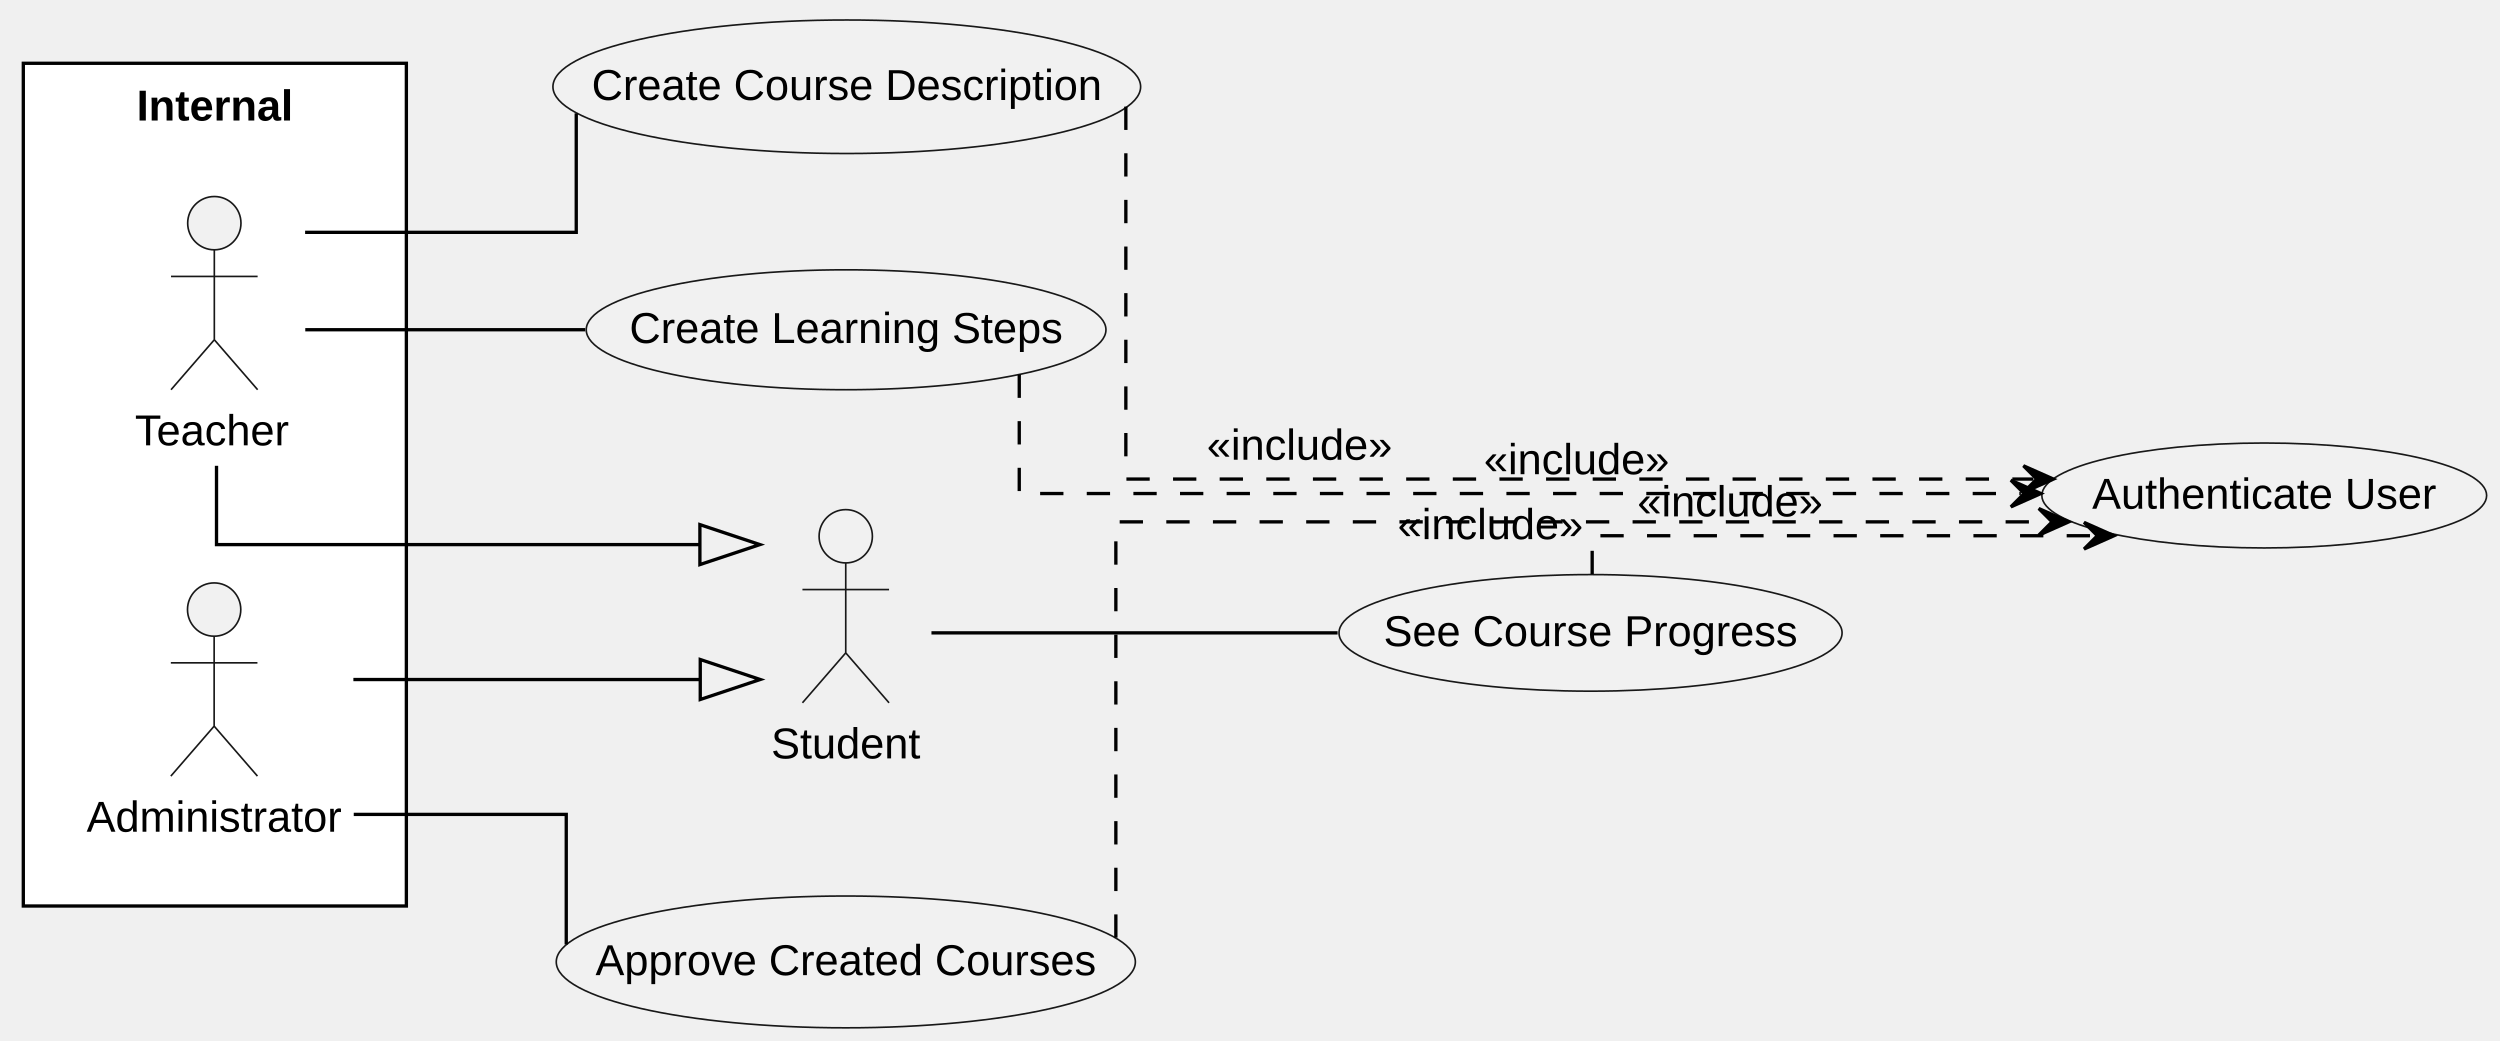
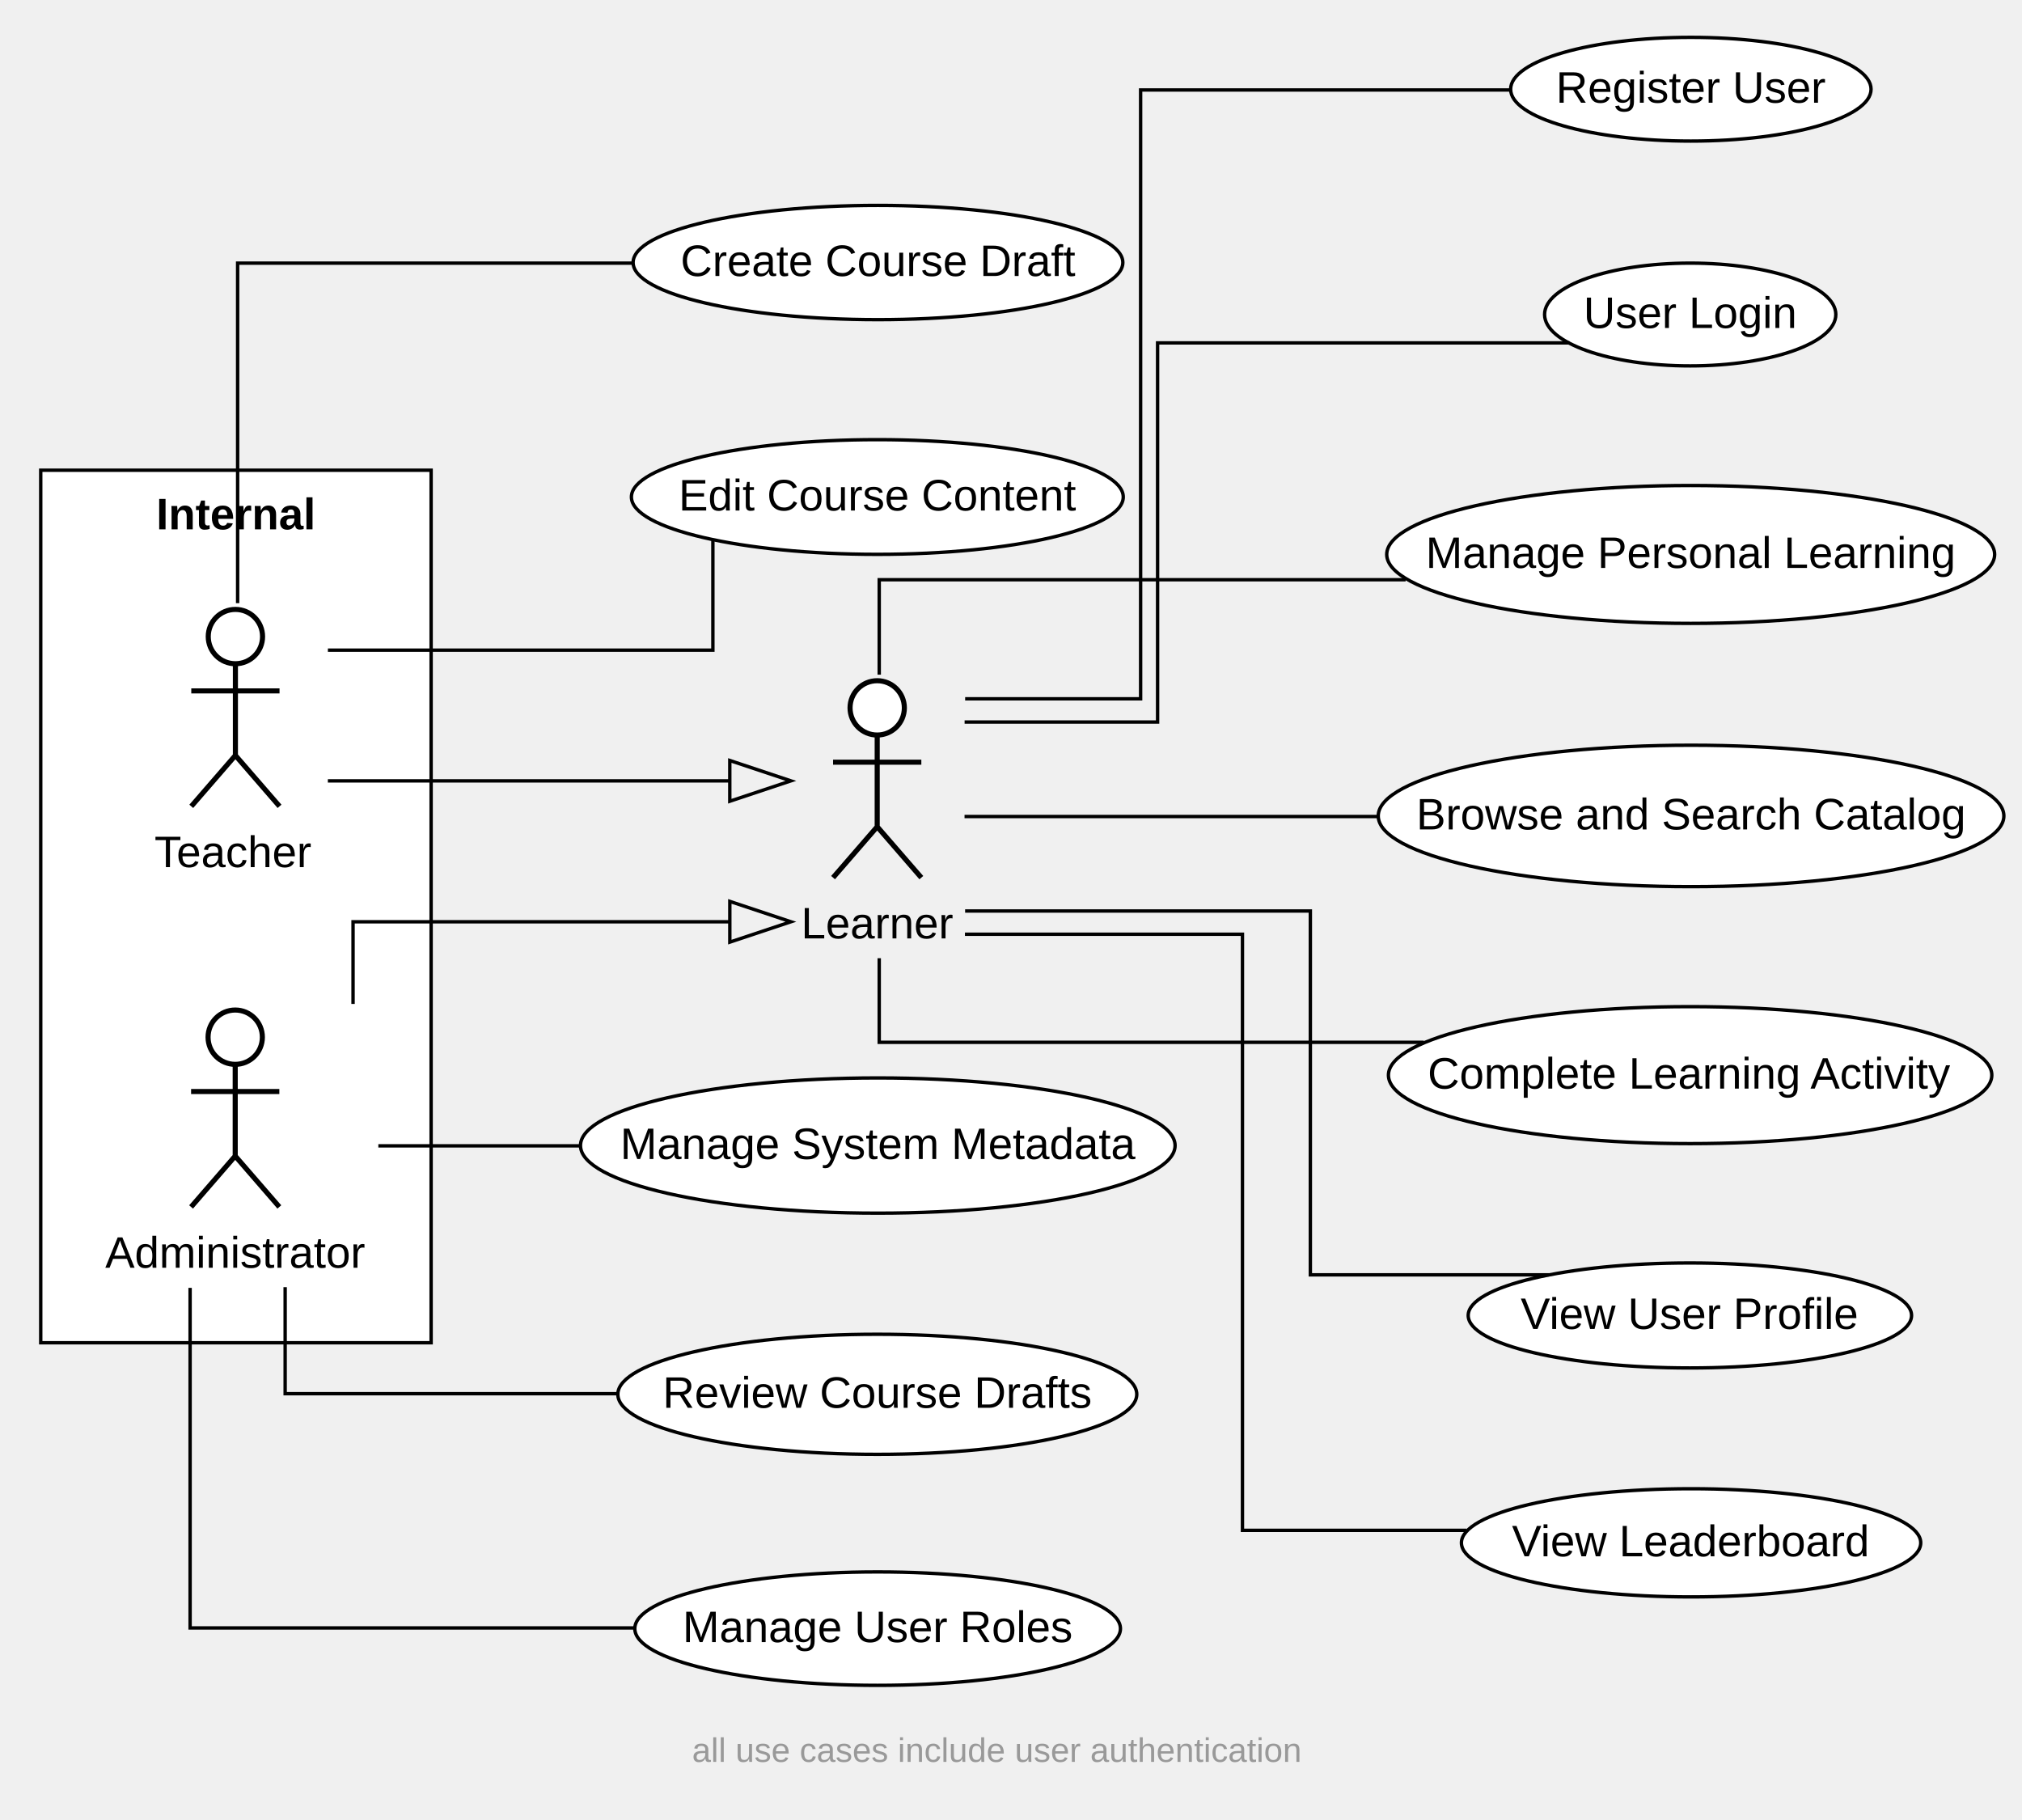
- <svg xmlns="http://www.w3.org/2000/svg" contentStyleType="text/css" data-diagram-type="DESCRIPTION" height="179.896px" preserveAspectRatio="none" style="width:430px;height:179px;background:#FFFFFF;" version="1.1" viewBox="0 0 430 179" width="430.833px" zoomAndPan="magnify">
+ <svg xmlns="http://www.w3.org/2000/svg" contentStyleType="text/css" data-diagram-type="DESCRIPTION" height="1228.333px" preserveAspectRatio="none" style="width:1365px;height:1228px;background:#FFFFFF;" version="1.1" viewBox="0 0 1365 1228" width="1365.833px" zoomAndPan="magnify">
  <defs />
  <g>
    <g class="cluster" data-entity="Internal" data-source-line="7" data-uid="ent0003" id="cluster_Internal">
-       <rect fill="#FFFFFF" height="144.948" style="stroke:#000000;stroke-width:0.573;" width="65.885" x="4.01" y="10.885" />
-       <text fill="#000000" font-family="Arial" font-size="7.448" font-weight="bold" lengthAdjust="spacing" textLength="26.901" x="23.503" y="20.736">Internal</text>
+       <rect fill="#FFFFFF" height="588.958" style="stroke:#000000;stroke-width:2.292;" width="263.542" x="27.5" y="317.396" />
+       <text fill="#000000" font-family="Arial" font-size="29.792" font-weight="bold" lengthAdjust="spacing" textLength="107.602" x="105.47" y="357.286">Internal</text>
    </g>
    <g class="entity" data-entity="t" data-source-line="8" data-uid="ent0004" id="entity_t">
-       <ellipse cx="36.864" cy="38.385" fill="#F1F1F1" rx="4.583" ry="4.583" style="stroke:#181818;stroke-width:0.286;" />
-       <path d="M36.864,42.969 L36.864,58.438 M29.416,47.552 L44.312,47.552 M36.864,58.438 L29.416,67.031 M36.864,58.438 L44.312,67.031" fill="none" style="stroke:#181818;stroke-width:0.286;" />
-       <text fill="#000000" font-family="Arial" font-size="7.448" lengthAdjust="spacing" textLength="27.322" x="23.203" y="76.595">Teacher</text>
+       <ellipse cx="158.916" cy="429.688" fill="#FFFFFF" rx="18.333" ry="18.333" style="stroke:#000000;stroke-width:3.438;" />
+       <path d="M158.916,448.021 L158.916,509.896 M129.124,466.354 L188.707,466.354 M158.916,509.896 L129.124,544.271 M158.916,509.896 L188.707,544.271" fill="none" style="stroke:#000000;stroke-width:3.438;" />
+       <text fill="#000000" font-family="Arial" font-size="29.792" lengthAdjust="spacing" textLength="109.289" x="104.271" y="585.307">Teacher</text>
    </g>
    <g class="entity" data-entity="a" data-source-line="9" data-uid="ent0005" id="entity_a">
-       <ellipse cx="36.832" cy="104.844" fill="#F1F1F1" rx="4.583" ry="4.583" style="stroke:#181818;stroke-width:0.286;" />
-       <path d="M36.832,109.427 L36.832,124.896 M29.384,114.01 L44.28,114.01 M36.832,124.896 L29.384,133.49 M36.832,124.896 L44.28,133.49" fill="none" style="stroke:#181818;stroke-width:0.286;" />
-       <text fill="#000000" font-family="Arial" font-size="7.448" lengthAdjust="spacing" textLength="43.873" x="14.896" y="143.054">Administrator</text>
+       <ellipse cx="158.787" cy="700.104" fill="#FFFFFF" rx="18.333" ry="18.333" style="stroke:#000000;stroke-width:3.438;" />
+       <path d="M158.787,718.438 L158.787,780.312 M128.996,736.771 L188.579,736.771 M158.787,780.312 L128.996,814.688 M158.787,780.312 L188.579,814.688" fill="none" style="stroke:#000000;stroke-width:3.438;" />
+       <text fill="#000000" font-family="Arial" font-size="29.792" lengthAdjust="spacing" textLength="175.492" x="71.042" y="855.723">Administrator</text>
    </g>
    <g class="entity" data-entity="s" data-source-line="6" data-uid="ent0002" id="entity_s">
-       <ellipse cx="145.468" cy="92.24" fill="#F1F1F1" rx="4.583" ry="4.583" style="stroke:#181818;stroke-width:0.286;" />
-       <path d="M145.468,96.823 L145.468,112.292 M138.02,101.406 L152.916,101.406 M145.468,112.292 L138.02,120.885 M145.468,112.292 L152.916,120.885" fill="none" style="stroke:#181818;stroke-width:0.286;" />
-       <text fill="#000000" font-family="Arial" font-size="7.448" lengthAdjust="spacing" textLength="25.675" x="132.63" y="130.45">Student</text>
+       <ellipse cx="592.176" cy="477.812" fill="#FFFFFF" rx="18.333" ry="18.333" style="stroke:#000000;stroke-width:3.438;" />
+       <path d="M592.176,496.146 L592.176,558.021 M562.384,514.479 L621.968,514.479 M592.176,558.021 L562.384,592.396 M592.176,558.021 L621.968,592.396" fill="none" style="stroke:#000000;stroke-width:3.438;" />
+       <text fill="#000000" font-family="Arial" font-size="29.792" lengthAdjust="spacing" textLength="102.685" x="540.833" y="633.432">Learner</text>
    </g>
    <g class="entity" data-entity="UC1" data-source-line="15" data-uid="ent0008" id="entity_UC1">
-       <ellipse cx="273.575" cy="108.856" fill="#F1F1F1" rx="43.262" ry="10.027" style="stroke:#181818;stroke-width:0.286;" />
-       <text fill="#000000" font-family="Arial" font-size="7.448" lengthAdjust="spacing" textLength="71.203" x="237.974" y="111.133">See Course Progress</text>
+       <ellipse cx="1141.447" cy="60.217" fill="#FFFFFF" rx="121.655" ry="35.009" style="stroke:#000000;stroke-width:2.292;" />
+       <text fill="#000000" font-family="Arial" font-size="29.792" lengthAdjust="spacing" textLength="182.11" x="1050.392" y="69.325">Register User</text>
    </g>
    <g class="entity" data-entity="UC2" data-source-line="16" data-uid="ent0009" id="entity_UC2">
-       <ellipse cx="145.646" cy="14.921" fill="#F1F1F1" rx="50.542" ry="11.483" style="stroke:#181818;stroke-width:0.286;" />
-       <text fill="#000000" font-family="Arial" font-size="7.448" lengthAdjust="spacing" textLength="87.757" x="101.768" y="17.198">Create Course Description</text>
+       <ellipse cx="1141.015" cy="212.292" fill="#FFFFFF" rx="98.307" ry="34.688" style="stroke:#000000;stroke-width:2.292;" />
+       <text fill="#000000" font-family="Arial" font-size="29.792" lengthAdjust="spacing" textLength="144.071" x="1068.98" y="221.4">User Login</text>
    </g>
    <g class="entity" data-entity="UC3" data-source-line="17" data-uid="ent0010" id="entity_UC3">
-       <ellipse cx="145.48" cy="165.45" fill="#F1F1F1" rx="49.803" ry="11.336" style="stroke:#181818;stroke-width:0.286;" />
-       <text fill="#000000" font-family="Arial" font-size="7.448" lengthAdjust="spacing" textLength="86.109" x="102.426" y="167.727">Approve Created Courses</text>
+       <ellipse cx="1141.34" cy="374.247" fill="#FFFFFF" rx="205.195" ry="46.539" style="stroke:#000000;stroke-width:2.292;" />
+       <text fill="#000000" font-family="Arial" font-size="29.792" lengthAdjust="spacing" textLength="357.747" x="962.467" y="383.355">Manage Personal Learning</text>
    </g>
    <g class="entity" data-entity="UC4" data-source-line="18" data-uid="ent0011" id="entity_UC4">
-       <ellipse cx="145.529" cy="56.72" fill="#F1F1F1" rx="44.695" ry="10.314" style="stroke:#181818;stroke-width:0.286;" />
-       <text fill="#000000" font-family="Arial" font-size="7.448" lengthAdjust="spacing" textLength="74.526" x="108.265" y="58.997">Create Learning Steps</text>
+       <ellipse cx="1141.588" cy="550.755" fill="#FFFFFF" rx="211.171" ry="47.734" style="stroke:#000000;stroke-width:2.292;" />
+       <text fill="#000000" font-family="Arial" font-size="29.792" lengthAdjust="spacing" textLength="370.956" x="956.11" y="559.863">Browse and Search Catalog</text>
    </g>
-     <g class="entity" data-entity="auth" data-source-line="20" data-uid="ent0012" id="entity_auth">
-       <ellipse cx="389.449" cy="85.223" fill="#F1F1F1" rx="38.251" ry="9.025" style="stroke:#181818;stroke-width:0.286;" />
-       <text fill="#000000" font-family="Arial" font-size="7.448" lengthAdjust="spacing" textLength="59.202" x="359.849" y="87.5">Authenticate User</text>
+     <g class="entity" data-entity="UC5" data-source-line="19" data-uid="ent0012" id="entity_UC5">
+       <ellipse cx="1140.959" cy="725.713" fill="#FFFFFF" rx="203.667" ry="46.233" style="stroke:#000000;stroke-width:2.292;" />
+       <text fill="#000000" font-family="Arial" font-size="29.792" lengthAdjust="spacing" textLength="354.358" x="963.78" y="734.821">Complete Learning Activity</text>
+     </g>
+     <g class="entity" data-entity="UC6" data-source-line="20" data-uid="ent0013" id="entity_UC6">
+       <ellipse cx="1140.795" cy="887.93" fill="#FFFFFF" rx="149.649" ry="35.43" style="stroke:#000000;stroke-width:2.292;" />
+       <text fill="#000000" font-family="Arial" font-size="29.792" lengthAdjust="spacing" textLength="228.471" x="1026.56" y="897.038">View User Profile</text>
+     </g>
+     <g class="entity" data-entity="UC7" data-source-line="21" data-uid="ent0014" id="entity_UC7">
+       <ellipse cx="1141.602" cy="1041.404" fill="#FFFFFF" rx="155.04" ry="36.508" style="stroke:#000000;stroke-width:2.292;" />
+       <text fill="#000000" font-family="Arial" font-size="29.792" lengthAdjust="spacing" textLength="241.81" x="1020.697" y="1050.512">View Leaderboard</text>
+     </g>
+     <g class="entity" data-entity="UC8" data-source-line="22" data-uid="ent0015" id="entity_UC8">
+       <ellipse cx="592.699" cy="177.207" fill="#FFFFFF" rx="165.303" ry="38.561" style="stroke:#000000;stroke-width:2.292;" />
+       <text fill="#000000" font-family="Arial" font-size="29.792" lengthAdjust="spacing" textLength="266.568" x="459.415" y="186.314">Create Course Draft</text>
+     </g>
+     <g class="entity" data-entity="UC9" data-source-line="23" data-uid="ent0016" id="entity_UC9">
+       <ellipse cx="592.27" cy="335.475" fill="#FFFFFF" rx="166.02" ry="38.704" style="stroke:#000000;stroke-width:2.292;" />
+       <text fill="#000000" font-family="Arial" font-size="29.792" lengthAdjust="spacing" textLength="268.271" x="458.135" y="344.583">Edit Course Content</text>
+     </g>
+     <g class="entity" data-entity="UC10" data-source-line="24" data-uid="ent0017" id="entity_UC10">
+       <ellipse cx="592.575" cy="773.244" fill="#FFFFFF" rx="200.7" ry="45.64" style="stroke:#000000;stroke-width:2.292;" />
+       <text fill="#000000" font-family="Arial" font-size="29.792" lengthAdjust="spacing" textLength="347.754" x="418.698" y="782.352">Manage System Metadata</text>
+     </g>
+     <g class="entity" data-entity="UC11" data-source-line="25" data-uid="ent0018" id="entity_UC11">
+       <ellipse cx="592.245" cy="941.157" fill="#FFFFFF" rx="175.161" ry="40.532" style="stroke:#000000;stroke-width:2.292;" />
+       <text fill="#000000" font-family="Arial" font-size="29.792" lengthAdjust="spacing" textLength="289.727" x="447.381" y="950.265">Review Course Drafts</text>
+     </g>
+     <g class="entity" data-entity="UC12" data-source-line="26" data-uid="ent0019" id="entity_UC12">
+       <ellipse cx="592.465" cy="1099.326" fill="#FFFFFF" rx="163.923" ry="38.285" style="stroke:#000000;stroke-width:2.292;" />
+       <text fill="#000000" font-family="Arial" font-size="29.792" lengthAdjust="spacing" textLength="263.281" x="460.824" y="1108.434">Manage User Roles</text>
    </g>
    <g class="link" data-entity-1="t" data-entity-2="s" data-source-line="12" data-uid="lnk6" id="link_t_s">
-       <path d="M37.24,80.122 C37.24,87.456 37.24,93.672 37.24,93.672 C37.24,93.672 90.721,93.672 120.381,93.672" fill="none" id="t-to-s" style="stroke:#000000;stroke-width:0.573;" />
-       <polygon fill="none" points="130.694,93.672,120.381,90.234,120.381,97.109,130.694,93.672" style="stroke:#000000;stroke-width:0.573;" />
+       <path d="M221.329,527.083 C304.837,527.083 411.033,527.083 492.663,527.083" fill="none" id="t-to-s" style="stroke:#000000;stroke-width:2.292;" />
+       <polygon fill="none" points="533.913,527.083,492.663,513.333,492.663,540.833,533.913,527.083" style="stroke:#000000;stroke-width:2.292;" />
    </g>
    <g class="link" data-entity-1="a" data-entity-2="s" data-source-line="13" data-uid="lnk7" id="link_a_s">
-       <path d="M60.781,116.875 C82.128,116.875 102.455,116.875 120.444,116.875" fill="none" id="a-to-s" style="stroke:#000000;stroke-width:0.573;" />
-       <polygon fill="none" points="130.757,116.875,120.444,113.438,120.444,120.312,130.757,116.875" style="stroke:#000000;stroke-width:0.573;" />
+       <path d="M238.333,677.646 C238.333,647.625 238.333,622.188 238.333,622.188 C238.333,622.188 392.127,622.188 492.685,622.188" fill="none" id="a-to-s" style="stroke:#000000;stroke-width:2.292;" />
+       <polygon fill="none" points="533.935,622.188,492.685,608.438,492.685,635.938,533.935,622.188" style="stroke:#000000;stroke-width:2.292;" />
    </g>
-     <g class="link" data-entity-1="s" data-entity-2="UC1" data-source-line="22" data-uid="lnk13" id="link_s_UC1">
-       <path d="M160.21,108.854 C177.157,108.854 205.809,108.854 230.066,108.854" fill="none" id="s-UC1" style="stroke:#000000;stroke-width:0.573;" />
+     <g class="link" data-entity-1="s" data-entity-2="UC1" data-source-line="28" data-uid="lnk20" id="link_s_UC1">
+       <path d="M651.544,471.694 C703.198,471.694 770,471.694 770,471.694 C770,471.694 770,60.729 770,60.729 C770,60.729 911.419,60.729 1019.7,60.729" fill="none" id="s-UC1" style="stroke:#000000;stroke-width:2.292;" />
    </g>
-     <g class="link" data-entity-1="t" data-entity-2="UC2" data-source-line="23" data-uid="lnk14" id="link_t_UC2">
-       <path d="M52.479,39.961 C70.893,39.961 99.115,39.961 99.115,39.961 C99.115,39.961 99.115,26.727 99.115,19.491" fill="none" id="t-UC2" style="stroke:#000000;stroke-width:0.573;" />
+     <g class="link" data-entity-1="s" data-entity-2="UC2" data-source-line="29" data-uid="lnk21" id="link_s_UC2">
+       <path d="M651.177,487.369 C706.681,487.369 781.458,487.369 781.458,487.369 C781.458,487.369 781.458,231.458 781.458,231.458 C781.458,231.458 953.448,231.458 1059.598,231.458" fill="none" id="s-UC2" style="stroke:#000000;stroke-width:2.292;" />
    </g>
-     <g class="link" data-entity-1="a" data-entity-2="UC3" data-source-line="24" data-uid="lnk15" id="link_a_UC3">
-       <path d="M60.844,140.078 C77.739,140.078 97.396,140.078 97.396,140.078 C97.396,140.078 97.396,155.638 97.396,162.445" fill="none" id="a-UC3" style="stroke:#000000;stroke-width:0.573;" />
+     <g class="link" data-entity-1="s" data-entity-2="UC3" data-source-line="30" data-uid="lnk22" id="link_s_UC3">
+       <path d="M593.542,455.4 C593.542,421.346 593.542,391.302 593.542,391.302 C593.542,391.302 791.106,391.302 948.91,391.302" fill="none" id="s-UC3" style="stroke:#000000;stroke-width:2.292;" />
    </g>
-     <g class="link" data-entity-1="t" data-entity-2="UC4" data-source-line="25" data-uid="lnk16" id="link_t_UC4">
-       <path d="M52.508,56.719 C65.112,56.719 83.537,56.719 100.662,56.719" fill="none" id="t-UC4" style="stroke:#000000;stroke-width:0.573;" />
+     <g class="link" data-entity-1="s" data-entity-2="UC4" data-source-line="31" data-uid="lnk23" id="link_s_UC4">
+       <path d="M651.131,551.146 C717.635,551.146 829.812,551.146 930.073,551.146" fill="none" id="s-UC4" style="stroke:#000000;stroke-width:2.292;" />
    </g>
-     <g class="link" data-entity-1="UC1" data-entity-2="auth" data-source-line="27" data-uid="lnk17" id="link_UC1_auth">
-       <path d="M273.854,98.748 C273.854,95.23 273.854,92.142 273.854,92.142 C273.854,92.142 326.053,92.142 360.175,92.142" fill="none" id="UC1-to-auth" style="stroke:#000000;stroke-width:0.573;stroke-dasharray:4.01,4.01;" />
-       <polygon fill="#000000" points="363.613,92.142,358.457,89.85,360.748,92.142,358.457,94.434,363.613,92.142" style="stroke:#000000;stroke-width:0.573;" />
-       <text fill="#000000" font-family="Arial" font-size="7.448" lengthAdjust="spacing" textLength="31.886" x="281.629" y="88.816">«include»</text>
+     <g class="link" data-entity-1="s" data-entity-2="UC5" data-source-line="32" data-uid="lnk24" id="link_s_UC5">
+       <path d="M593.542,646.8 C593.542,677.417 593.542,703.542 593.542,703.542 C593.542,703.542 801.51,703.542 961.148,703.542" fill="none" id="s-UC5" style="stroke:#000000;stroke-width:2.292;" />
    </g>
-     <g class="link" data-entity-1="UC2" data-entity-2="auth" data-source-line="28" data-uid="lnk18" id="link_UC2_auth">
-       <path d="M193.646,18.339 C193.646,32.095 193.646,82.403 193.646,82.403 C193.646,82.403 293.087,82.403 349.748,82.403" fill="none" id="UC2-to-auth" style="stroke:#000000;stroke-width:0.573;stroke-dasharray:4.01,4.01;" />
-       <polygon fill="#000000" points="353.186,82.403,348.03,80.111,350.321,82.403,348.03,84.694,353.186,82.403" style="stroke:#000000;stroke-width:0.573;" />
-       <text fill="#000000" font-family="Arial" font-size="7.448" lengthAdjust="spacing" textLength="31.886" x="207.579" y="79.076">«include»</text>
+     <g class="link" data-entity-1="s" data-entity-2="UC6" data-source-line="33" data-uid="lnk25" id="link_s_UC6">
+       <path d="M651.521,614.923 C736.908,614.923 884.583,614.923 884.583,614.923 C884.583,614.923 884.583,860.521 884.583,860.521 C884.583,860.521 972.698,860.521 1045.688,860.521" fill="none" id="s-UC6" style="stroke:#000000;stroke-width:2.292;" />
    </g>
-     <g class="link" data-entity-1="UC3" data-entity-2="auth" data-source-line="29" data-uid="lnk19" id="link_UC3_auth">
-       <path d="M191.927,161.282 C191.927,145.24 191.927,89.759 191.927,89.759 C191.927,89.759 295.94,89.759 352.39,89.759" fill="none" id="UC3-to-auth" style="stroke:#000000;stroke-width:0.573;stroke-dasharray:4.01,4.01;" />
-       <polygon fill="#000000" points="355.827,89.759,350.671,87.467,352.962,89.759,350.671,92.05,355.827,89.759" style="stroke:#000000;stroke-width:0.573;" />
-       <text fill="#000000" font-family="Arial" font-size="7.448" lengthAdjust="spacing" textLength="31.886" x="240.407" y="92.734">«include»</text>
+     <g class="link" data-entity-1="s" data-entity-2="UC7" data-source-line="34" data-uid="lnk26" id="link_s_UC7">
+       <path d="M651.406,630.598 C724.281,630.598 838.75,630.598 838.75,630.598 C838.75,630.598 838.75,1032.969 838.75,1032.969 C838.75,1032.969 914.375,1032.969 990,1032.969" fill="none" id="s-UC7" style="stroke:#000000;stroke-width:2.292;" />
    </g>
-     <g class="link" data-entity-1="UC4" data-entity-2="auth" data-source-line="30" data-uid="lnk20" id="link_UC4_auth">
-       <path d="M175.312,64.419 C175.312,72.755 175.312,84.889 175.312,84.889 C175.312,84.889 285.903,84.889 347.589,84.889" fill="none" id="UC4-to-auth" style="stroke:#000000;stroke-width:0.573;stroke-dasharray:4.01,4.01;" />
-       <polygon fill="#000000" points="351.026,84.889,345.87,82.597,348.161,84.889,345.87,87.181,351.026,84.889" style="stroke:#000000;stroke-width:0.573;" />
-       <text fill="#000000" font-family="Arial" font-size="7.448" lengthAdjust="spacing" textLength="31.886" x="255.229" y="81.563">«include»</text>
+     <g class="link" data-entity-1="t" data-entity-2="UC8" data-source-line="35" data-uid="lnk27" id="link_t_UC8">
+       <path d="M160.417,407.137 C160.417,311.163 160.417,177.604 160.417,177.604 C160.417,177.604 305.296,177.604 427.235,177.604" fill="none" id="t-UC8" style="stroke:#000000;stroke-width:2.292;" />
+     </g>
+     <g class="link" data-entity-1="t" data-entity-2="UC9" data-source-line="36" data-uid="lnk28" id="link_t_UC9">
+       <path d="M221.352,438.854 C314.921,438.854 481.25,438.854 481.25,438.854 C481.25,438.854 481.25,395.496 481.25,364.994" fill="none" id="t-UC9" style="stroke:#000000;stroke-width:2.292;" />
+     </g>
+     <g class="link" data-entity-1="a" data-entity-2="UC10" data-source-line="37" data-uid="lnk29" id="link_a_UC10">
+       <path d="M255.406,773.438 C295.762,773.438 344.323,773.438 391.852,773.438" fill="none" id="a-UC10" style="stroke:#000000;stroke-width:2.292;" />
+     </g>
+     <g class="link" data-entity-1="a" data-entity-2="UC11" data-source-line="38" data-uid="lnk30" id="link_a_UC11">
+       <path d="M192.5,868.817 C192.5,906.377 192.5,940.729 192.5,940.729 C192.5,940.729 309.558,940.729 416.992,940.729" fill="none" id="a-UC11" style="stroke:#000000;stroke-width:2.292;" />
+     </g>
+     <g class="link" data-entity-1="a" data-entity-2="UC12" data-source-line="39" data-uid="lnk31" id="link_a_UC12">
+       <path d="M128.333,869.321 C128.333,965.296 128.333,1098.854 128.333,1098.854 C128.333,1098.854 294.64,1098.854 428.129,1098.854" fill="none" id="a-UC12" style="stroke:#000000;stroke-width:2.292;" />
+     </g>
+     <g class="footer" data-source-line="42">
+       <text fill="#999999" font-family="Arial" font-size="22.917" lengthAdjust="spacing" textLength="411.482" x="467.201" y="1189.273">all use cases include user authentication</text>
    </g>
  </g>
</svg>
